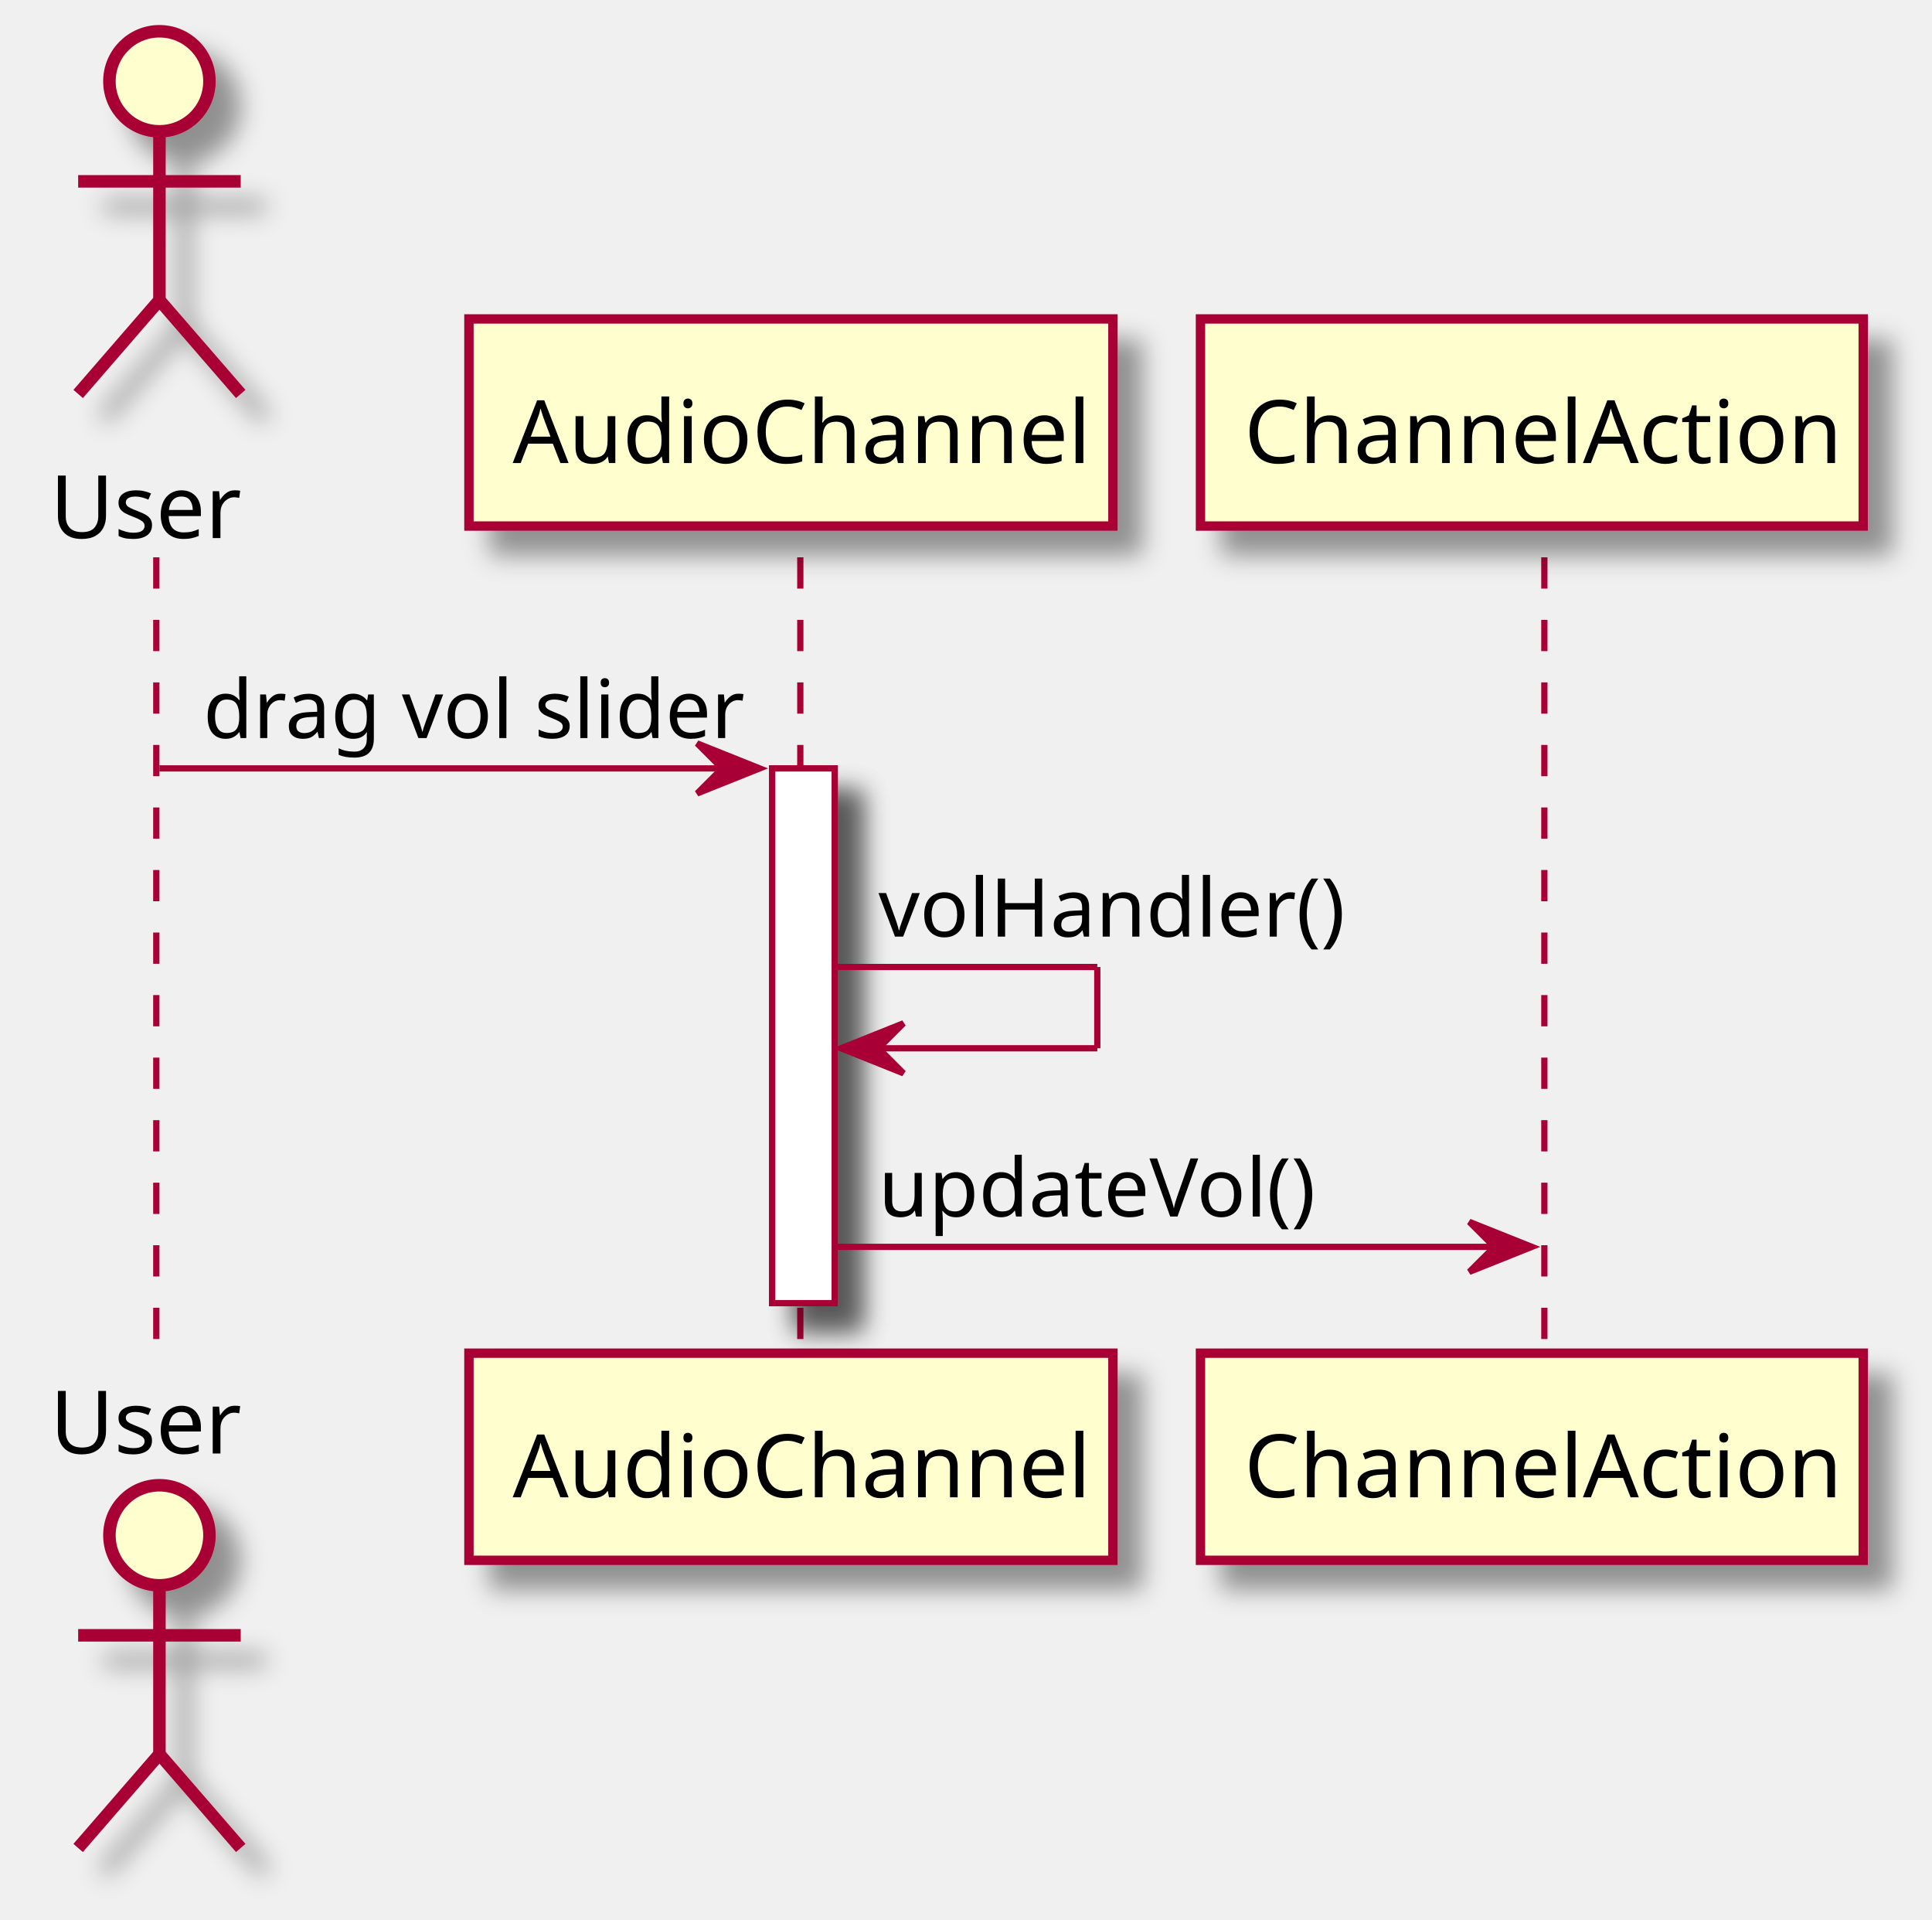
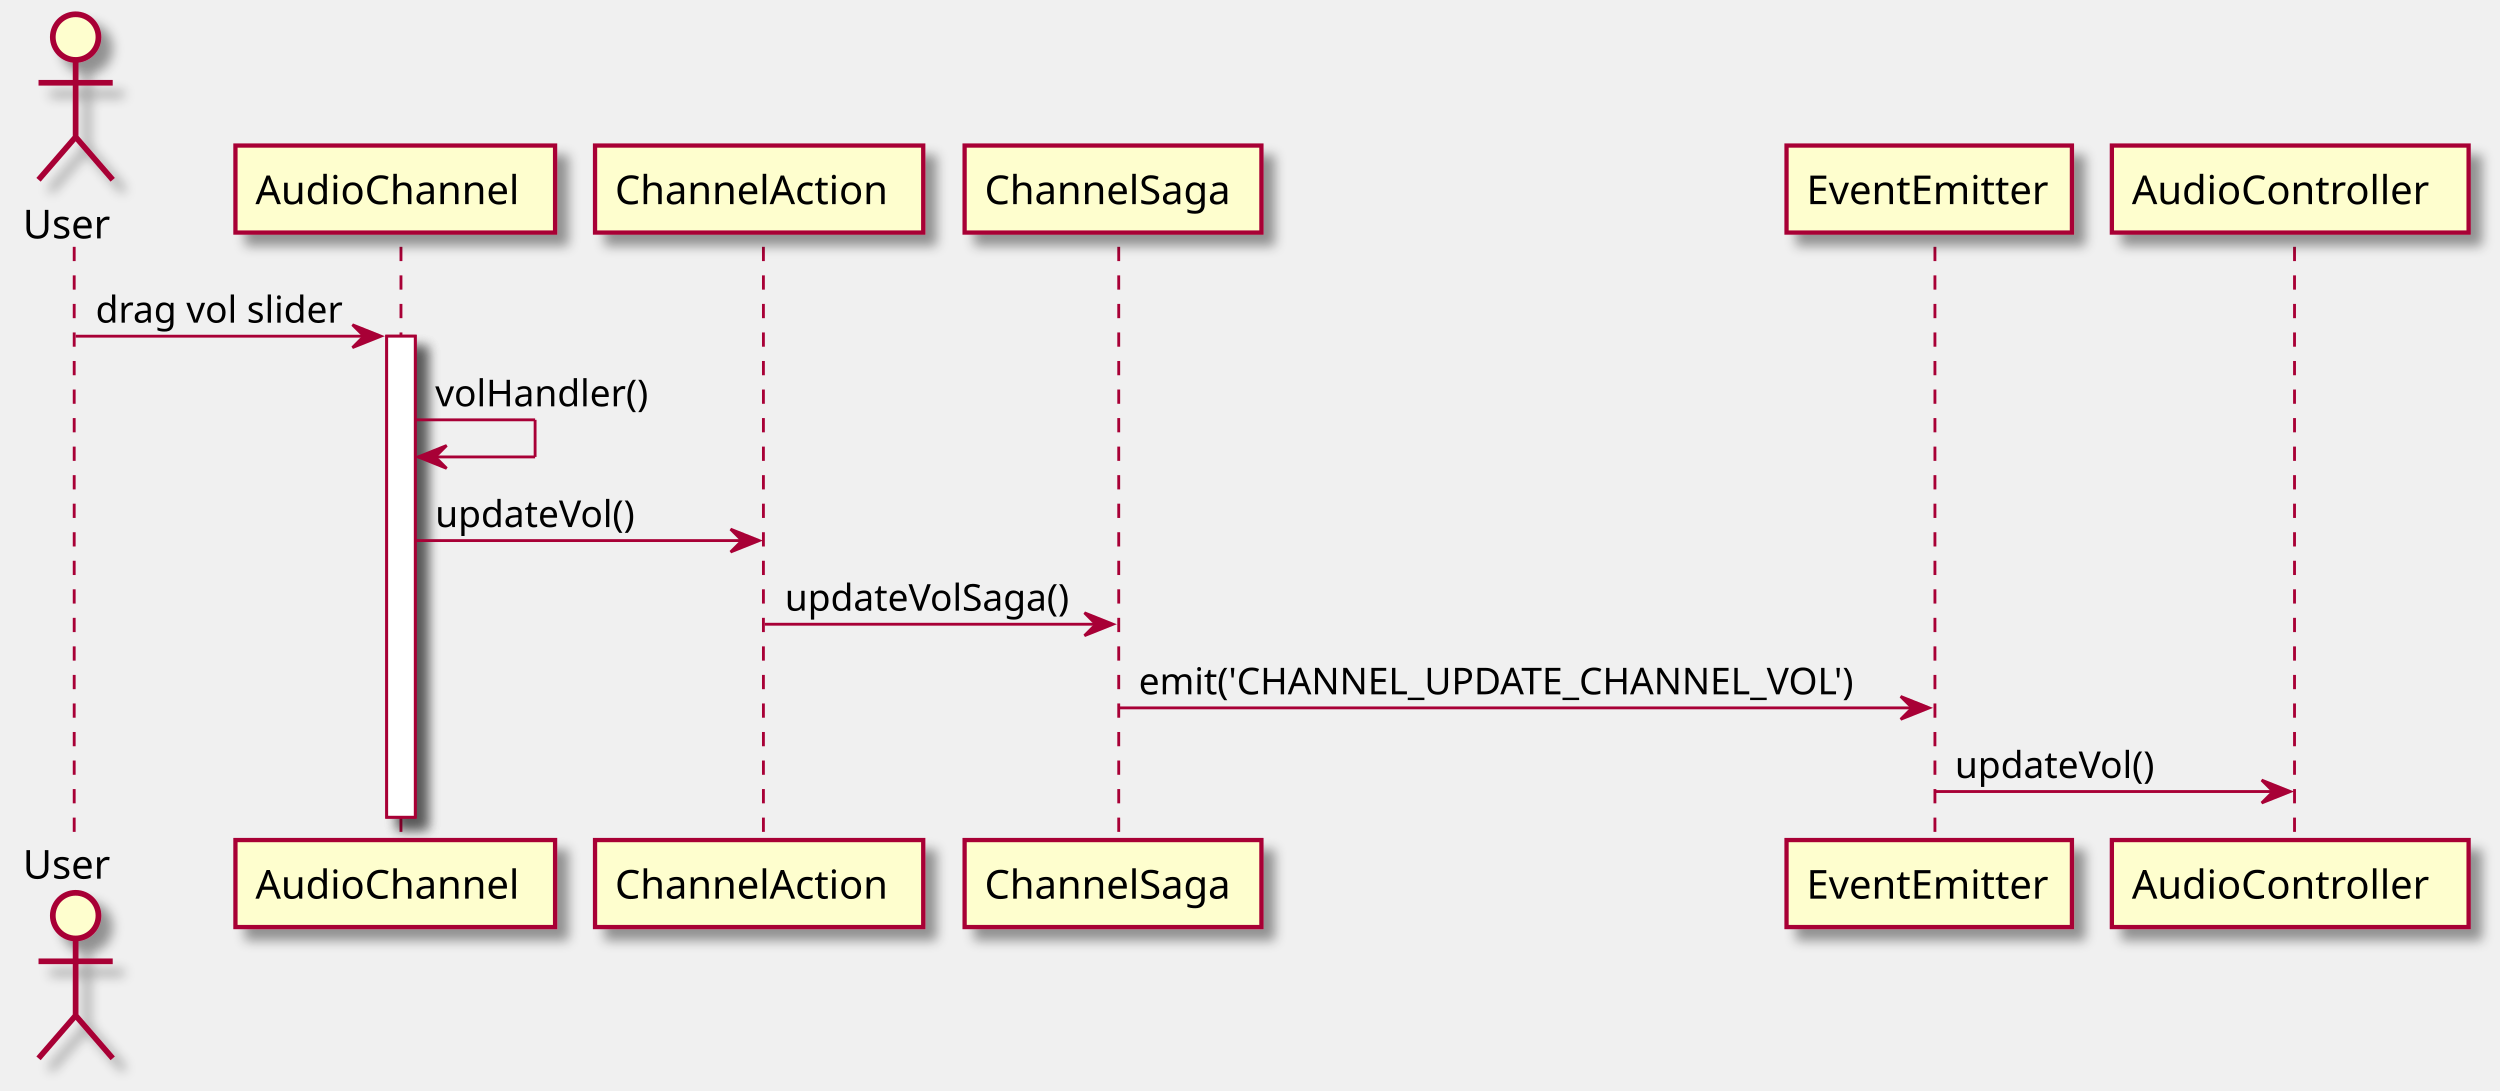
- <svg xmlns="http://www.w3.org/2000/svg" contentScriptType="application/ecmascript" contentStyleType="text/css" height="307px" preserveAspectRatio="none" style="width:309px;height:307px;" version="1.1" viewBox="0 0 309 307" width="309px" zoomAndPan="magnify">
+ <svg xmlns="http://www.w3.org/2000/svg" contentScriptType="application/ecmascript" contentStyleType="text/css" height="382px" preserveAspectRatio="none" style="width:876px;height:382px;" version="1.1" viewBox="0 0 876 382" width="876px" zoomAndPan="magnify">
  <defs>
-     <filter height="300%" id="f4rbam415sug9" width="300%" x="-1" y="-1">
+     <filter height="300%" id="f2tbmhlm5hirc" width="300%" x="-1" y="-1">
      <feGaussianBlur result="blurOut" stdDeviation="2.0" />
      <feColorMatrix in="blurOut" result="blurOut2" type="matrix" values="0 0 0 0 0 0 0 0 0 0 0 0 0 0 0 0 0 0 .4 0" />
      <feOffset dx="4.0" dy="4.0" in="blurOut2" result="blurOut3" />
      <feBlend in="SourceGraphic" in2="blurOut3" mode="normal" />
    </filter>
  </defs>
  <g>
-     <rect fill="#FFFFFF" filter="url(#f4rbam415sug9)" height="85.509" style="stroke: #A80036; stroke-width: 1.0;" width="10" x="123.5" y="122.874" />
-     <line style="stroke: #A80036; stroke-width: 1.0; stroke-dasharray: 5.0,5.0;" x1="25" x2="25" y1="89.12" y2="217.383" />
-     <line style="stroke: #A80036; stroke-width: 1.0; stroke-dasharray: 5.0,5.0;" x1="128" x2="128" y1="89.12" y2="217.383" />
-     <line style="stroke: #A80036; stroke-width: 1.0; stroke-dasharray: 5.0,5.0;" x1="247" x2="247" y1="89.12" y2="217.383" />
-     <text fill="#000000" font-family="sans-serif" font-size="14" lengthAdjust="spacingAndGlyphs" textLength="29" x="8" y="86.044">User</text>
-     <ellipse cx="25.5" cy="13" fill="#FEFECE" filter="url(#f4rbam415sug9)" rx="8" ry="8" style="stroke: #A80036; stroke-width: 2.0;" />
-     <path d="M25.5,21 L25.5,48 M12.5,29 L38.5,29 M25.5,48 L12.5,63 M25.5,48 L38.5,63 " fill="none" filter="url(#f4rbam415sug9)" style="stroke: #A80036; stroke-width: 2.0;" />
-     <text fill="#000000" font-family="sans-serif" font-size="14" lengthAdjust="spacingAndGlyphs" textLength="29" x="8" y="232.427">User</text>
-     <ellipse cx="25.5" cy="245.503" fill="#FEFECE" filter="url(#f4rbam415sug9)" rx="8" ry="8" style="stroke: #A80036; stroke-width: 2.0;" />
-     <path d="M25.5,253.503 L25.5,280.503 M12.5,261.503 L38.5,261.503 M25.5,280.503 L12.5,295.503 M25.5,280.503 L38.5,295.503 " fill="none" filter="url(#f4rbam415sug9)" style="stroke: #A80036; stroke-width: 2.0;" />
-     <rect fill="#FEFECE" filter="url(#f4rbam415sug9)" height="33.12" style="stroke: #A80036; stroke-width: 1.5;" width="103" x="75" y="51" />
-     <text fill="#000000" font-family="sans-serif" font-size="14" lengthAdjust="spacingAndGlyphs" textLength="89" x="82" y="74.044">AudioChannel</text>
-     <rect fill="#FEFECE" filter="url(#f4rbam415sug9)" height="33.12" style="stroke: #A80036; stroke-width: 1.5;" width="103" x="75" y="216.383" />
-     <text fill="#000000" font-family="sans-serif" font-size="14" lengthAdjust="spacingAndGlyphs" textLength="89" x="82" y="239.427">AudioChannel</text>
-     <rect fill="#FEFECE" filter="url(#f4rbam415sug9)" height="33.12" style="stroke: #A80036; stroke-width: 1.5;" width="106" x="192" y="51" />
-     <text fill="#000000" font-family="sans-serif" font-size="14" lengthAdjust="spacingAndGlyphs" textLength="92" x="199" y="74.044">ChannelAction</text>
-     <rect fill="#FEFECE" filter="url(#f4rbam415sug9)" height="33.12" style="stroke: #A80036; stroke-width: 1.5;" width="106" x="192" y="216.383" />
-     <text fill="#000000" font-family="sans-serif" font-size="14" lengthAdjust="spacingAndGlyphs" textLength="92" x="199" y="239.427">ChannelAction</text>
-     <rect fill="#FFFFFF" filter="url(#f4rbam415sug9)" height="85.509" style="stroke: #A80036; stroke-width: 1.0;" width="10" x="123.5" y="122.874" />
-     <polygon fill="#A80036" points="111.5,118.874,121.5,122.874,111.5,126.874,115.5,122.874" style="stroke: #A80036; stroke-width: 1.0;" />
-     <line style="stroke: #A80036; stroke-width: 1.0;" x1="25.5" x2="117.5" y1="122.874" y2="122.874" />
-     <text fill="#000000" font-family="sans-serif" font-size="13" lengthAdjust="spacingAndGlyphs" textLength="79" x="32.5" y="118.018">drag vol slider</text>
-     <line style="stroke: #A80036; stroke-width: 1.0;" x1="133.5" x2="175.5" y1="154.629" y2="154.629" />
-     <line style="stroke: #A80036; stroke-width: 1.0;" x1="175.5" x2="175.5" y1="154.629" y2="167.629" />
-     <line style="stroke: #A80036; stroke-width: 1.0;" x1="134.5" x2="175.5" y1="167.629" y2="167.629" />
-     <polygon fill="#A80036" points="144.5,163.629,134.5,167.629,144.5,171.629,140.5,167.629" style="stroke: #A80036; stroke-width: 1.0;" />
-     <text fill="#000000" font-family="sans-serif" font-size="13" lengthAdjust="spacingAndGlyphs" textLength="67" x="140.5" y="149.773">volHandler()</text>
-     <polygon fill="#A80036" points="235,195.383,245,199.383,235,203.383,239,199.383" style="stroke: #A80036; stroke-width: 1.0;" />
-     <line style="stroke: #A80036; stroke-width: 1.0;" x1="133.5" x2="241" y1="199.383" y2="199.383" />
-     <text fill="#000000" font-family="sans-serif" font-size="13" lengthAdjust="spacingAndGlyphs" textLength="66" x="140.5" y="194.527">updateVol()</text>
+     <rect fill="#FFFFFF" filter="url(#f2tbmhlm5hirc)" height="168.553" style="stroke: #A80036; stroke-width: 1.0;" width="10" x="135.5" y="117.799" />
+     <line style="stroke: #A80036; stroke-width: 1.0; stroke-dasharray: 5.0,5.0;" x1="26" x2="26" y1="86.488" y2="295.352" />
+     <line style="stroke: #A80036; stroke-width: 1.0; stroke-dasharray: 5.0,5.0;" x1="140.5" x2="140.5" y1="86.488" y2="295.352" />
+     <line style="stroke: #A80036; stroke-width: 1.0; stroke-dasharray: 5.0,5.0;" x1="267.5" x2="267.5" y1="86.488" y2="295.352" />
+     <line style="stroke: #A80036; stroke-width: 1.0; stroke-dasharray: 5.0,5.0;" x1="392" x2="392" y1="86.488" y2="295.352" />
+     <line style="stroke: #A80036; stroke-width: 1.0; stroke-dasharray: 5.0,5.0;" x1="678" x2="678" y1="86.488" y2="295.352" />
+     <line style="stroke: #A80036; stroke-width: 1.0; stroke-dasharray: 5.0,5.0;" x1="804" x2="804" y1="86.488" y2="295.352" />
+     <text fill="#000000" font-family="sans-serif" font-size="14" lengthAdjust="spacingAndGlyphs" textLength="31" x="8" y="83.535">User</text>
+     <ellipse cx="26.5" cy="13" fill="#FEFECE" filter="url(#f2tbmhlm5hirc)" rx="8" ry="8" style="stroke: #A80036; stroke-width: 2.0;" />
+     <path d="M26.5,21 L26.5,48 M13.5,29 L39.5,29 M26.5,48 L13.5,63 M26.5,48 L39.5,63 " fill="none" filter="url(#f2tbmhlm5hirc)" style="stroke: #A80036; stroke-width: 2.0;" />
+     <text fill="#000000" font-family="sans-serif" font-size="14" lengthAdjust="spacingAndGlyphs" textLength="31" x="8" y="307.887">User</text>
+     <ellipse cx="26.5" cy="320.84" fill="#FEFECE" filter="url(#f2tbmhlm5hirc)" rx="8" ry="8" style="stroke: #A80036; stroke-width: 2.0;" />
+     <path d="M26.5,328.84 L26.5,355.84 M13.5,336.84 L39.5,336.84 M26.5,355.84 L13.5,370.84 M26.5,355.84 L39.5,370.84 " fill="none" filter="url(#f2tbmhlm5hirc)" style="stroke: #A80036; stroke-width: 2.0;" />
+     <rect fill="#FEFECE" filter="url(#f2tbmhlm5hirc)" height="30.488" style="stroke: #A80036; stroke-width: 1.5;" width="112" x="82.5" y="51" />
+     <text fill="#000000" font-family="sans-serif" font-size="14" lengthAdjust="spacingAndGlyphs" textLength="98" x="89.5" y="71.535">AudioChannel</text>
+     <rect fill="#FEFECE" filter="url(#f2tbmhlm5hirc)" height="30.488" style="stroke: #A80036; stroke-width: 1.5;" width="112" x="82.5" y="294.352" />
+     <text fill="#000000" font-family="sans-serif" font-size="14" lengthAdjust="spacingAndGlyphs" textLength="98" x="89.5" y="314.887">AudioChannel</text>
+     <rect fill="#FEFECE" filter="url(#f2tbmhlm5hirc)" height="30.488" style="stroke: #A80036; stroke-width: 1.5;" width="115" x="208.5" y="51" />
+     <text fill="#000000" font-family="sans-serif" font-size="14" lengthAdjust="spacingAndGlyphs" textLength="101" x="215.5" y="71.535">ChannelAction</text>
+     <rect fill="#FEFECE" filter="url(#f2tbmhlm5hirc)" height="30.488" style="stroke: #A80036; stroke-width: 1.5;" width="115" x="208.5" y="294.352" />
+     <text fill="#000000" font-family="sans-serif" font-size="14" lengthAdjust="spacingAndGlyphs" textLength="101" x="215.5" y="314.887">ChannelAction</text>
+     <rect fill="#FEFECE" filter="url(#f2tbmhlm5hirc)" height="30.488" style="stroke: #A80036; stroke-width: 1.5;" width="104" x="338" y="51" />
+     <text fill="#000000" font-family="sans-serif" font-size="14" lengthAdjust="spacingAndGlyphs" textLength="90" x="345" y="71.535">ChannelSaga</text>
+     <rect fill="#FEFECE" filter="url(#f2tbmhlm5hirc)" height="30.488" style="stroke: #A80036; stroke-width: 1.5;" width="104" x="338" y="294.352" />
+     <text fill="#000000" font-family="sans-serif" font-size="14" lengthAdjust="spacingAndGlyphs" textLength="90" x="345" y="314.887">ChannelSaga</text>
+     <rect fill="#FEFECE" filter="url(#f2tbmhlm5hirc)" height="30.488" style="stroke: #A80036; stroke-width: 1.5;" width="100" x="626" y="51" />
+     <text fill="#000000" font-family="sans-serif" font-size="14" lengthAdjust="spacingAndGlyphs" textLength="86" x="633" y="71.535">EventEmitter</text>
+     <rect fill="#FEFECE" filter="url(#f2tbmhlm5hirc)" height="30.488" style="stroke: #A80036; stroke-width: 1.5;" width="100" x="626" y="294.352" />
+     <text fill="#000000" font-family="sans-serif" font-size="14" lengthAdjust="spacingAndGlyphs" textLength="86" x="633" y="314.887">EventEmitter</text>
+     <rect fill="#FEFECE" filter="url(#f2tbmhlm5hirc)" height="30.488" style="stroke: #A80036; stroke-width: 1.5;" width="125" x="740" y="51" />
+     <text fill="#000000" font-family="sans-serif" font-size="14" lengthAdjust="spacingAndGlyphs" textLength="111" x="747" y="71.535">AudioController</text>
+     <rect fill="#FEFECE" filter="url(#f2tbmhlm5hirc)" height="30.488" style="stroke: #A80036; stroke-width: 1.5;" width="125" x="740" y="294.352" />
+     <text fill="#000000" font-family="sans-serif" font-size="14" lengthAdjust="spacingAndGlyphs" textLength="111" x="747" y="314.887">AudioController</text>
+     <rect fill="#FFFFFF" filter="url(#f2tbmhlm5hirc)" height="168.553" style="stroke: #A80036; stroke-width: 1.0;" width="10" x="135.5" y="117.799" />
+     <polygon fill="#A80036" points="123.5,113.799,133.5,117.799,123.5,121.799,127.5,117.799" style="stroke: #A80036; stroke-width: 1.0;" />
+     <line style="stroke: #A80036; stroke-width: 1.0;" x1="26.5" x2="129.5" y1="117.799" y2="117.799" />
+     <text fill="#000000" font-family="sans-serif" font-size="13" lengthAdjust="spacingAndGlyphs" textLength="90" x="33.5" y="113.057">drag vol slider</text>
+     <line style="stroke: #A80036; stroke-width: 1.0;" x1="145.5" x2="187.5" y1="147.109" y2="147.109" />
+     <line style="stroke: #A80036; stroke-width: 1.0;" x1="187.5" x2="187.5" y1="147.109" y2="160.109" />
+     <line style="stroke: #A80036; stroke-width: 1.0;" x1="146.5" x2="187.5" y1="160.109" y2="160.109" />
+     <polygon fill="#A80036" points="156.5,156.109,146.5,160.109,156.5,164.109,152.5,160.109" style="stroke: #A80036; stroke-width: 1.0;" />
+     <text fill="#000000" font-family="sans-serif" font-size="13" lengthAdjust="spacingAndGlyphs" textLength="76" x="152.5" y="142.367">volHandler()</text>
+     <polygon fill="#A80036" points="256,185.42,266,189.42,256,193.42,260,189.42" style="stroke: #A80036; stroke-width: 1.0;" />
+     <line style="stroke: #A80036; stroke-width: 1.0;" x1="145.5" x2="262" y1="189.42" y2="189.42" />
+     <text fill="#000000" font-family="sans-serif" font-size="13" lengthAdjust="spacingAndGlyphs" textLength="71" x="152.5" y="184.678">updateVol()</text>
+     <polygon fill="#A80036" points="380,214.731,390,218.731,380,222.731,384,218.731" style="stroke: #A80036; stroke-width: 1.0;" />
+     <line style="stroke: #A80036; stroke-width: 1.0;" x1="268" x2="386" y1="218.731" y2="218.731" />
+     <text fill="#000000" font-family="sans-serif" font-size="13" lengthAdjust="spacingAndGlyphs" textLength="100" x="275" y="213.988">updateVolSaga()</text>
+     <polygon fill="#A80036" points="666,244.041,676,248.041,666,252.041,670,248.041" style="stroke: #A80036; stroke-width: 1.0;" />
+     <line style="stroke: #A80036; stroke-width: 1.0;" x1="392" x2="672" y1="248.041" y2="248.041" />
+     <text fill="#000000" font-family="sans-serif" font-size="13" lengthAdjust="spacingAndGlyphs" textLength="262" x="399" y="243.299">emit('CHANNEL_UPDATE_CHANNEL_VOL')</text>
+     <polygon fill="#A80036" points="792.5,273.352,802.5,277.352,792.5,281.352,796.5,277.352" style="stroke: #A80036; stroke-width: 1.0;" />
+     <line style="stroke: #A80036; stroke-width: 1.0;" x1="678" x2="798.5" y1="277.352" y2="277.352" />
+     <text fill="#000000" font-family="sans-serif" font-size="13" lengthAdjust="spacingAndGlyphs" textLength="71" x="685" y="272.609">updateVol()</text>
  </g>
</svg>
